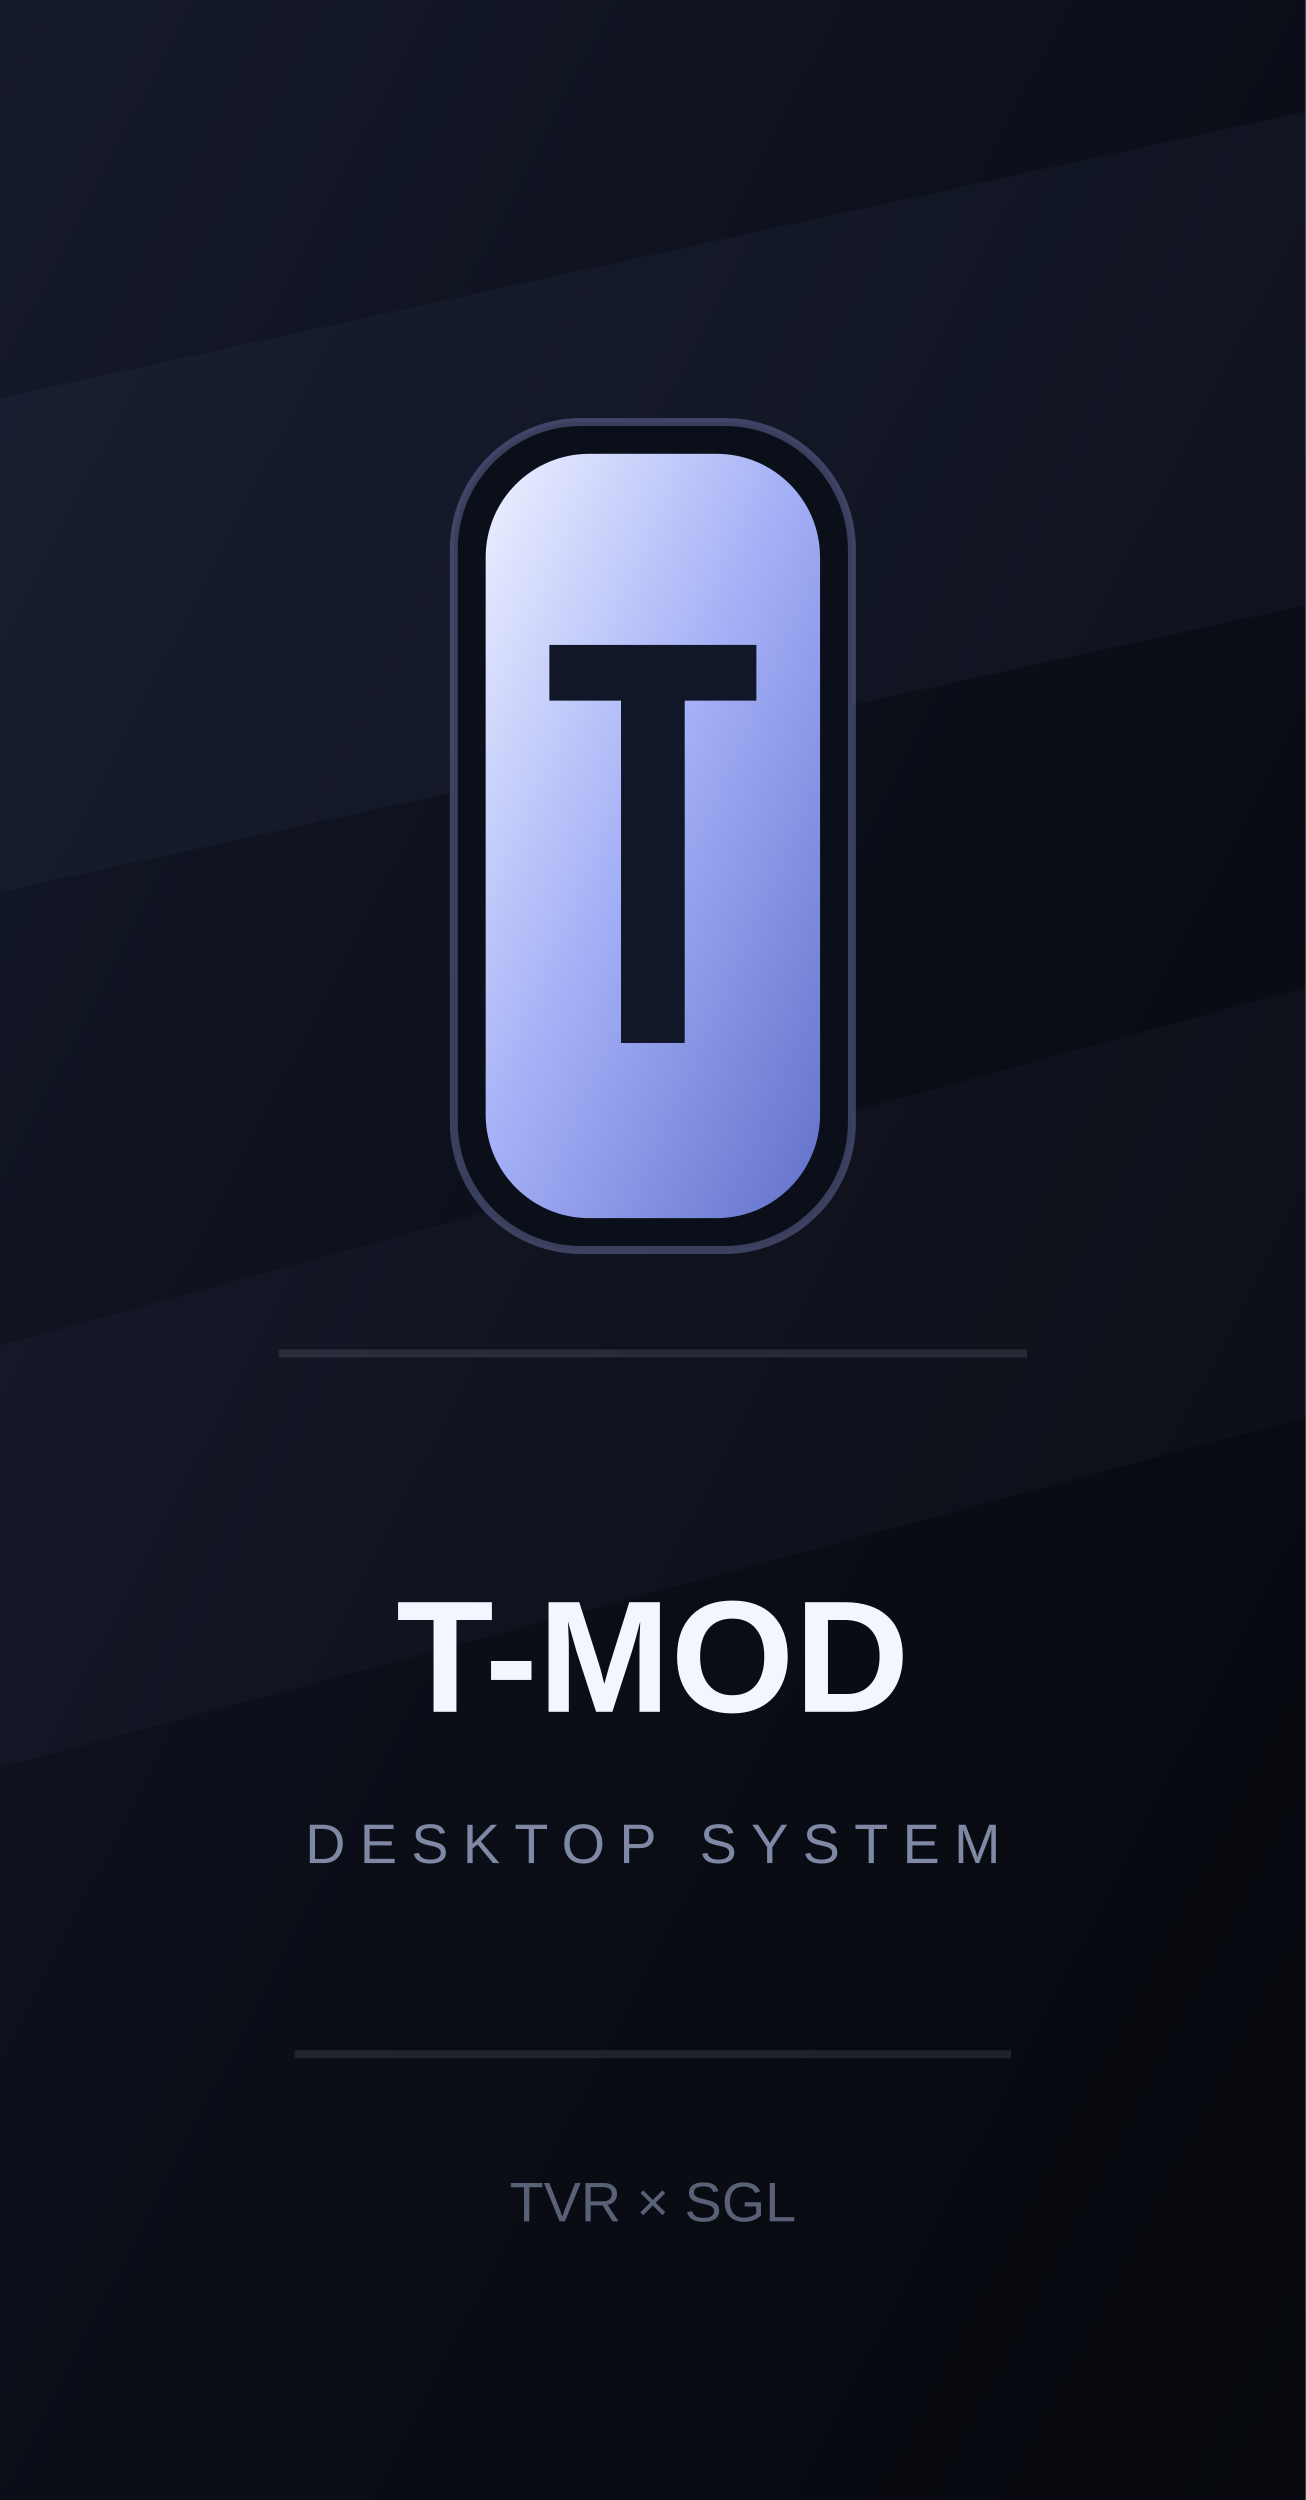
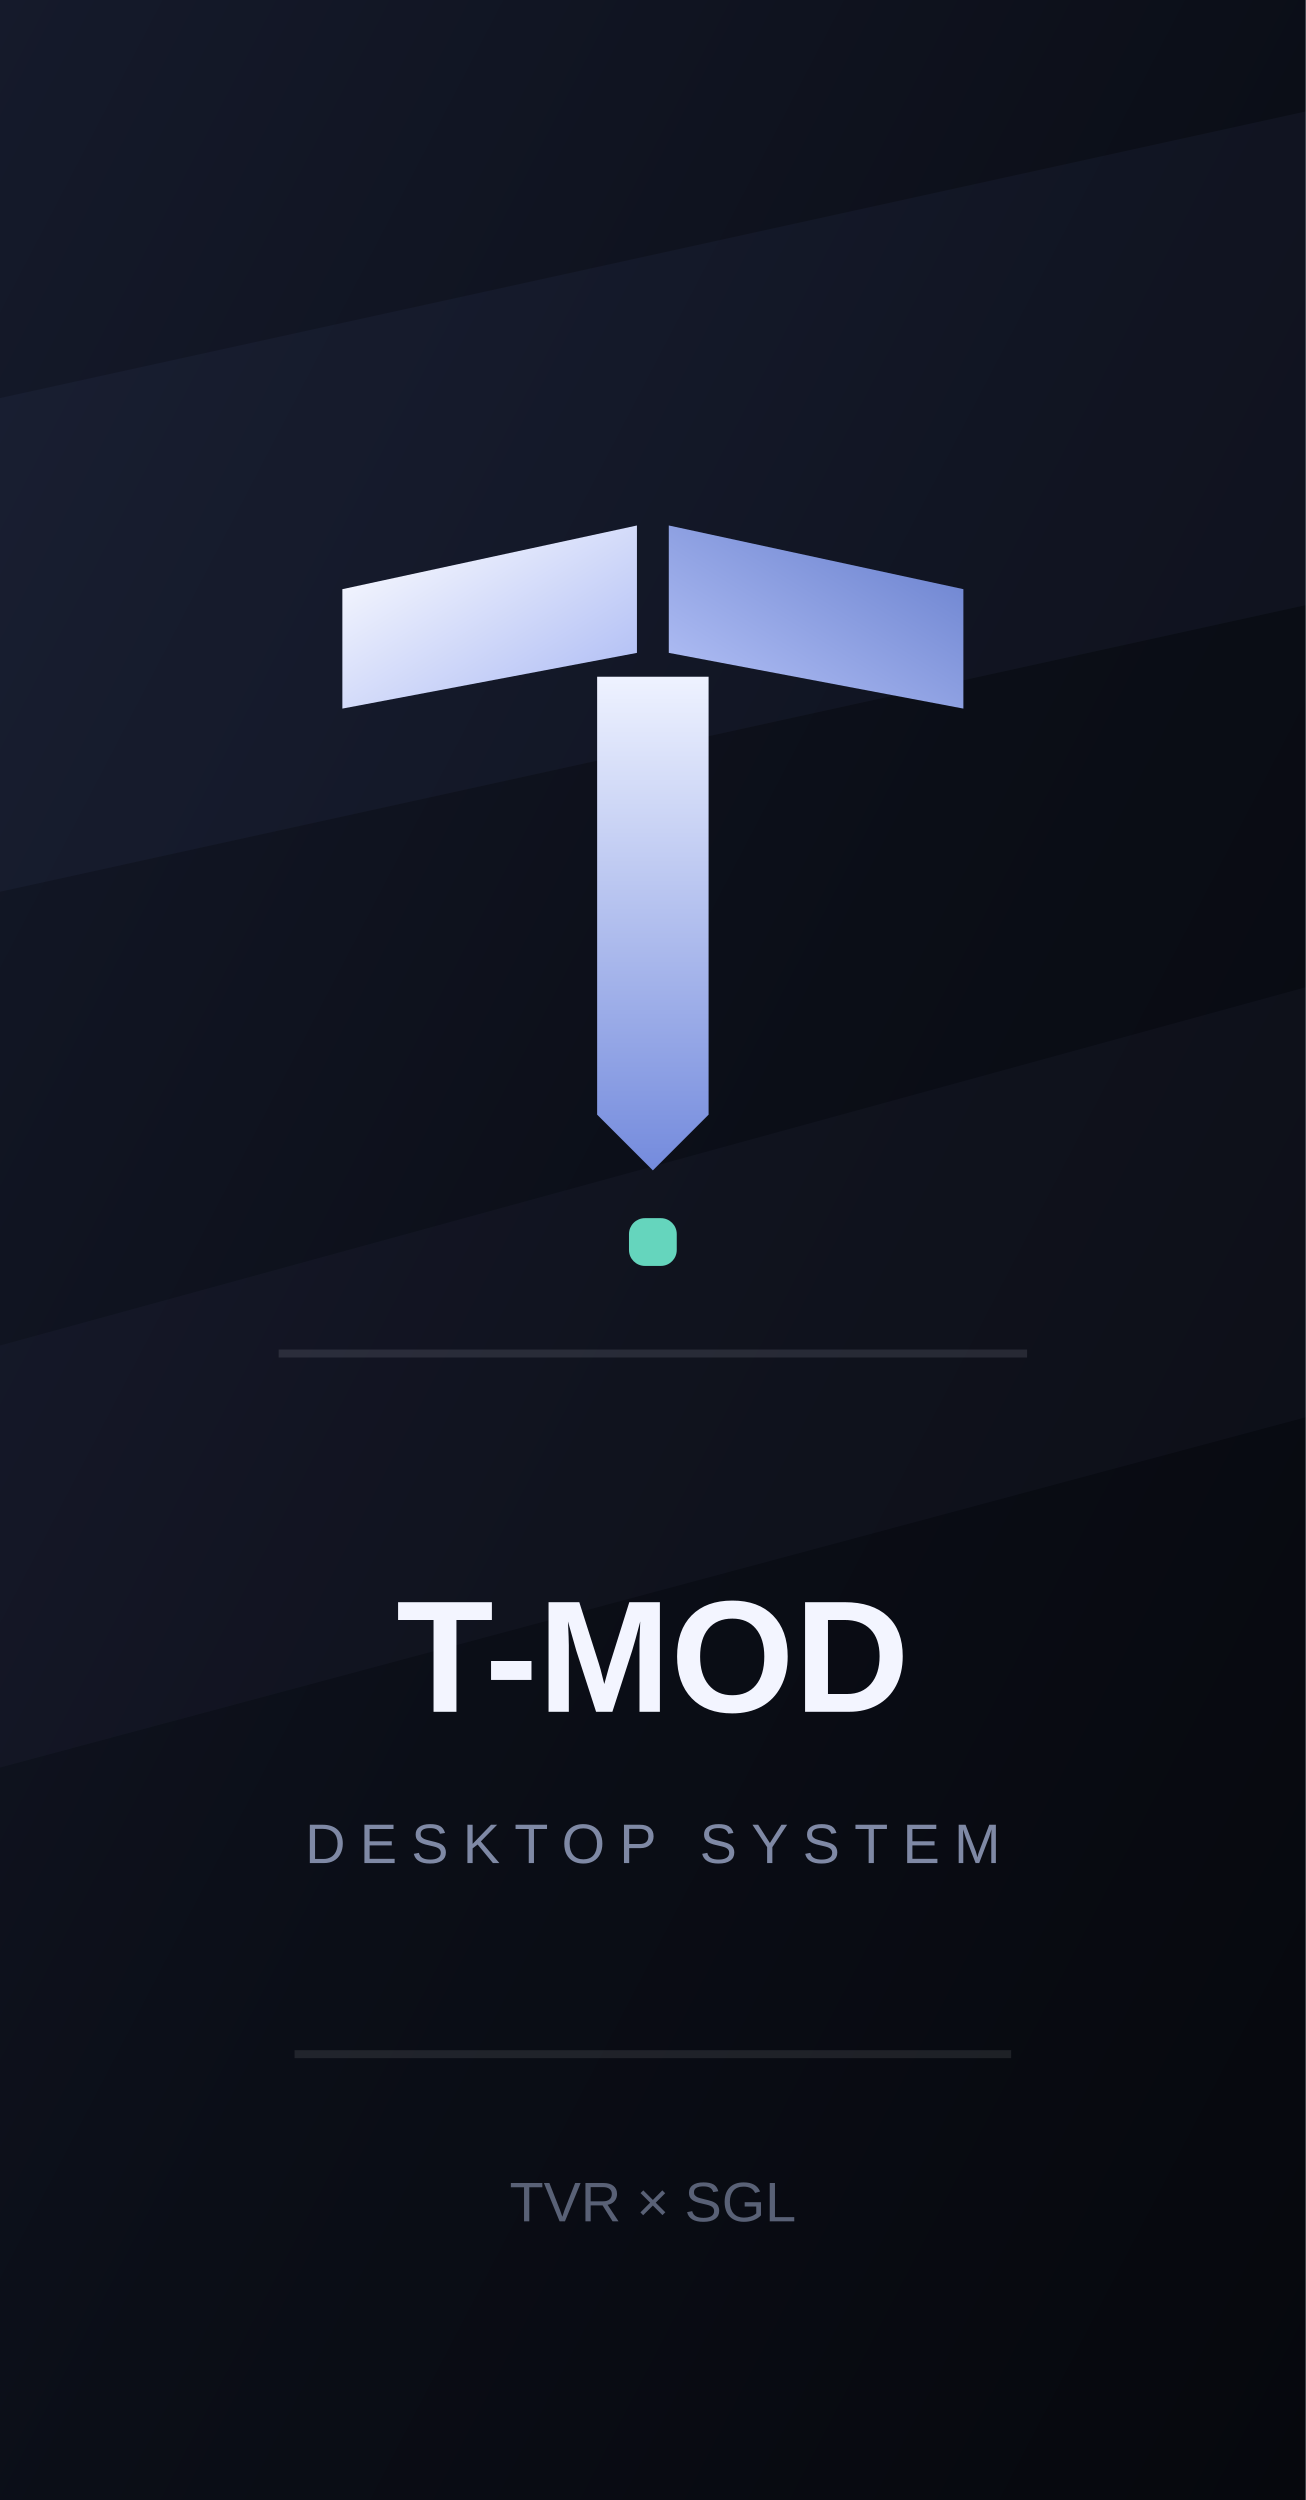
<svg xmlns="http://www.w3.org/2000/svg" width="164" height="314" viewBox="0 0 164 314">
  <defs>
    <linearGradient id="bg" x1="0" y1="0" x2="1" y2="1">
      <stop stop-color="#151a2b" />
      <stop offset=".52" stop-color="#0b0e17" />
      <stop offset="1" stop-color="#06080d" />
    </linearGradient>
-     <linearGradient id="glass" x1="0" y1="0" x2="1" y2="1">
+     <linearGradient id="left" x1="0" y1="0" x2="1" y2="1">
+       <stop stop-color="#ffffff" />
+       <stop offset="1" stop-color="#a9b8f4" />
+     </linearGradient>
+     <linearGradient id="right" x1="1" y1="0" x2="0" y2="1">
+       <stop stop-color="#657dcc" />
+       <stop offset="1" stop-color="#b7c4f8" />
+     </linearGradient>
+     <linearGradient id="stem" x1="0" y1="0" x2="0" y2="1">
      <stop stop-color="#eef2ff" />
-       <stop offset=".48" stop-color="#a3aff6" />
-       <stop offset="1" stop-color="#6271ca" />
+       <stop offset="1" stop-color="#748bdd" />
    </linearGradient>
    <linearGradient id="flare" x1="0" y1="0" x2="1" y2="0">
      <stop stop-color="#96a5ff" stop-opacity="0" />
      <stop offset=".5" stop-color="#dce2ff" stop-opacity=".5" />
      <stop offset="1" stop-color="#96a5ff" stop-opacity="0" />
    </linearGradient>
  </defs>
  <rect width="164" height="314" fill="url(#bg)" />
  <path d="M0 50L164 14v62L0 112z" fill="#91a0ff" fill-opacity=".045" />
  <path d="M0 169l164-45v54L0 222z" fill="#91a0ff" fill-opacity=".035" />
-   <rect x="57" y="53" width="50" height="104" rx="16" fill="#0b0f1a" stroke="#aab6ff" stroke-opacity=".29" />
-   <rect x="61" y="57" width="42" height="96" rx="13" fill="url(#glass)" />
-   <path d="M69 81h26v7H86v43H78V88h-9z" fill="#111729" />
+   <path d="M75 85h14v55l-7 7-7-7z" fill="url(#stem)" />
+   <path d="m43 74 37-8v16l-37 7z" fill="url(#left)" />
+   <path d="m84 66 37 8v15l-37-7z" fill="url(#right)" />
+   <rect x="79" y="153" width="6" height="6" rx="2" fill="#65d5bd" />
  <path d="M18 166h128" stroke="url(#flare)" stroke-width="2" />
  <path d="M35 170h94" stroke="#f1f4ff" stroke-opacity=".11" />
  <text x="82" y="215" text-anchor="middle" fill="#f3f5ff" font-family="Arial,sans-serif" font-size="20" font-weight="700">T-MOD</text>
  <text x="82" y="234" text-anchor="middle" fill="#7f89a5" font-family="Arial,sans-serif" font-size="7" letter-spacing="1.8">DESKTOP SYSTEM</text>
  <line x1="37" y1="258" x2="127" y2="258" stroke="#ffffff" stroke-opacity=".09" />
  <text x="82" y="279" text-anchor="middle" fill="#596176" font-family="Arial,sans-serif" font-size="7">TVR × SGL</text>
</svg>
